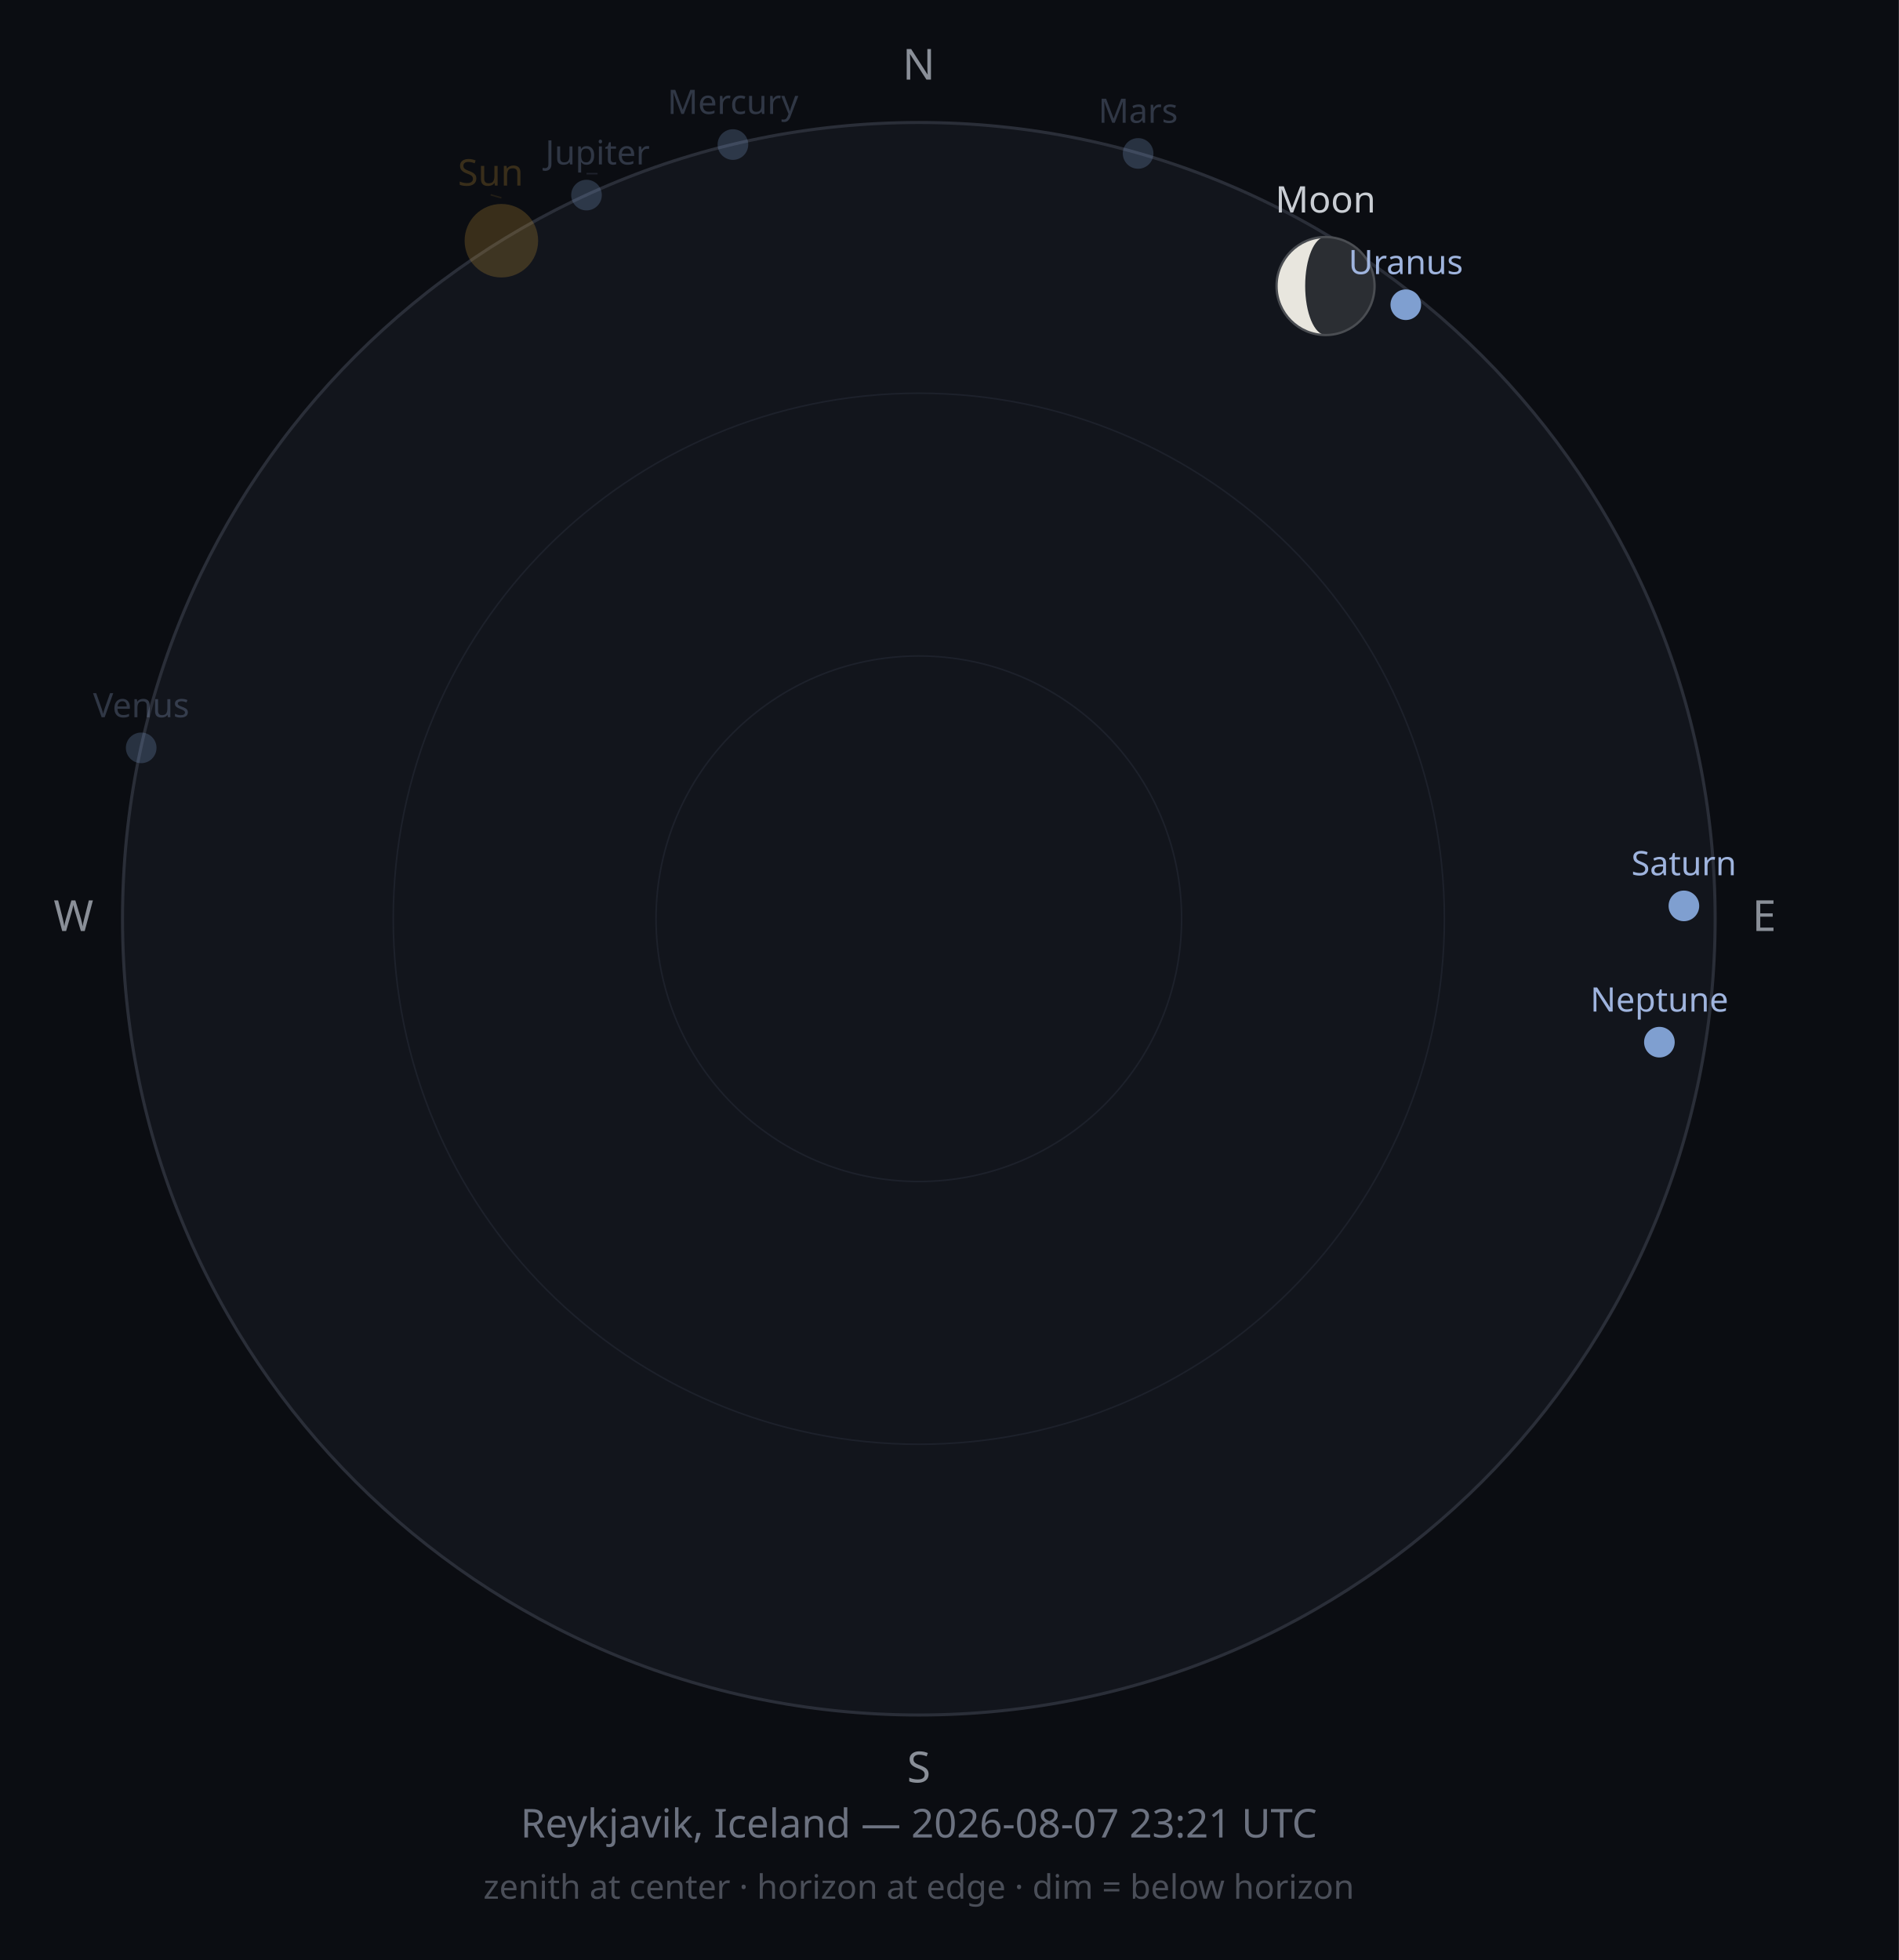
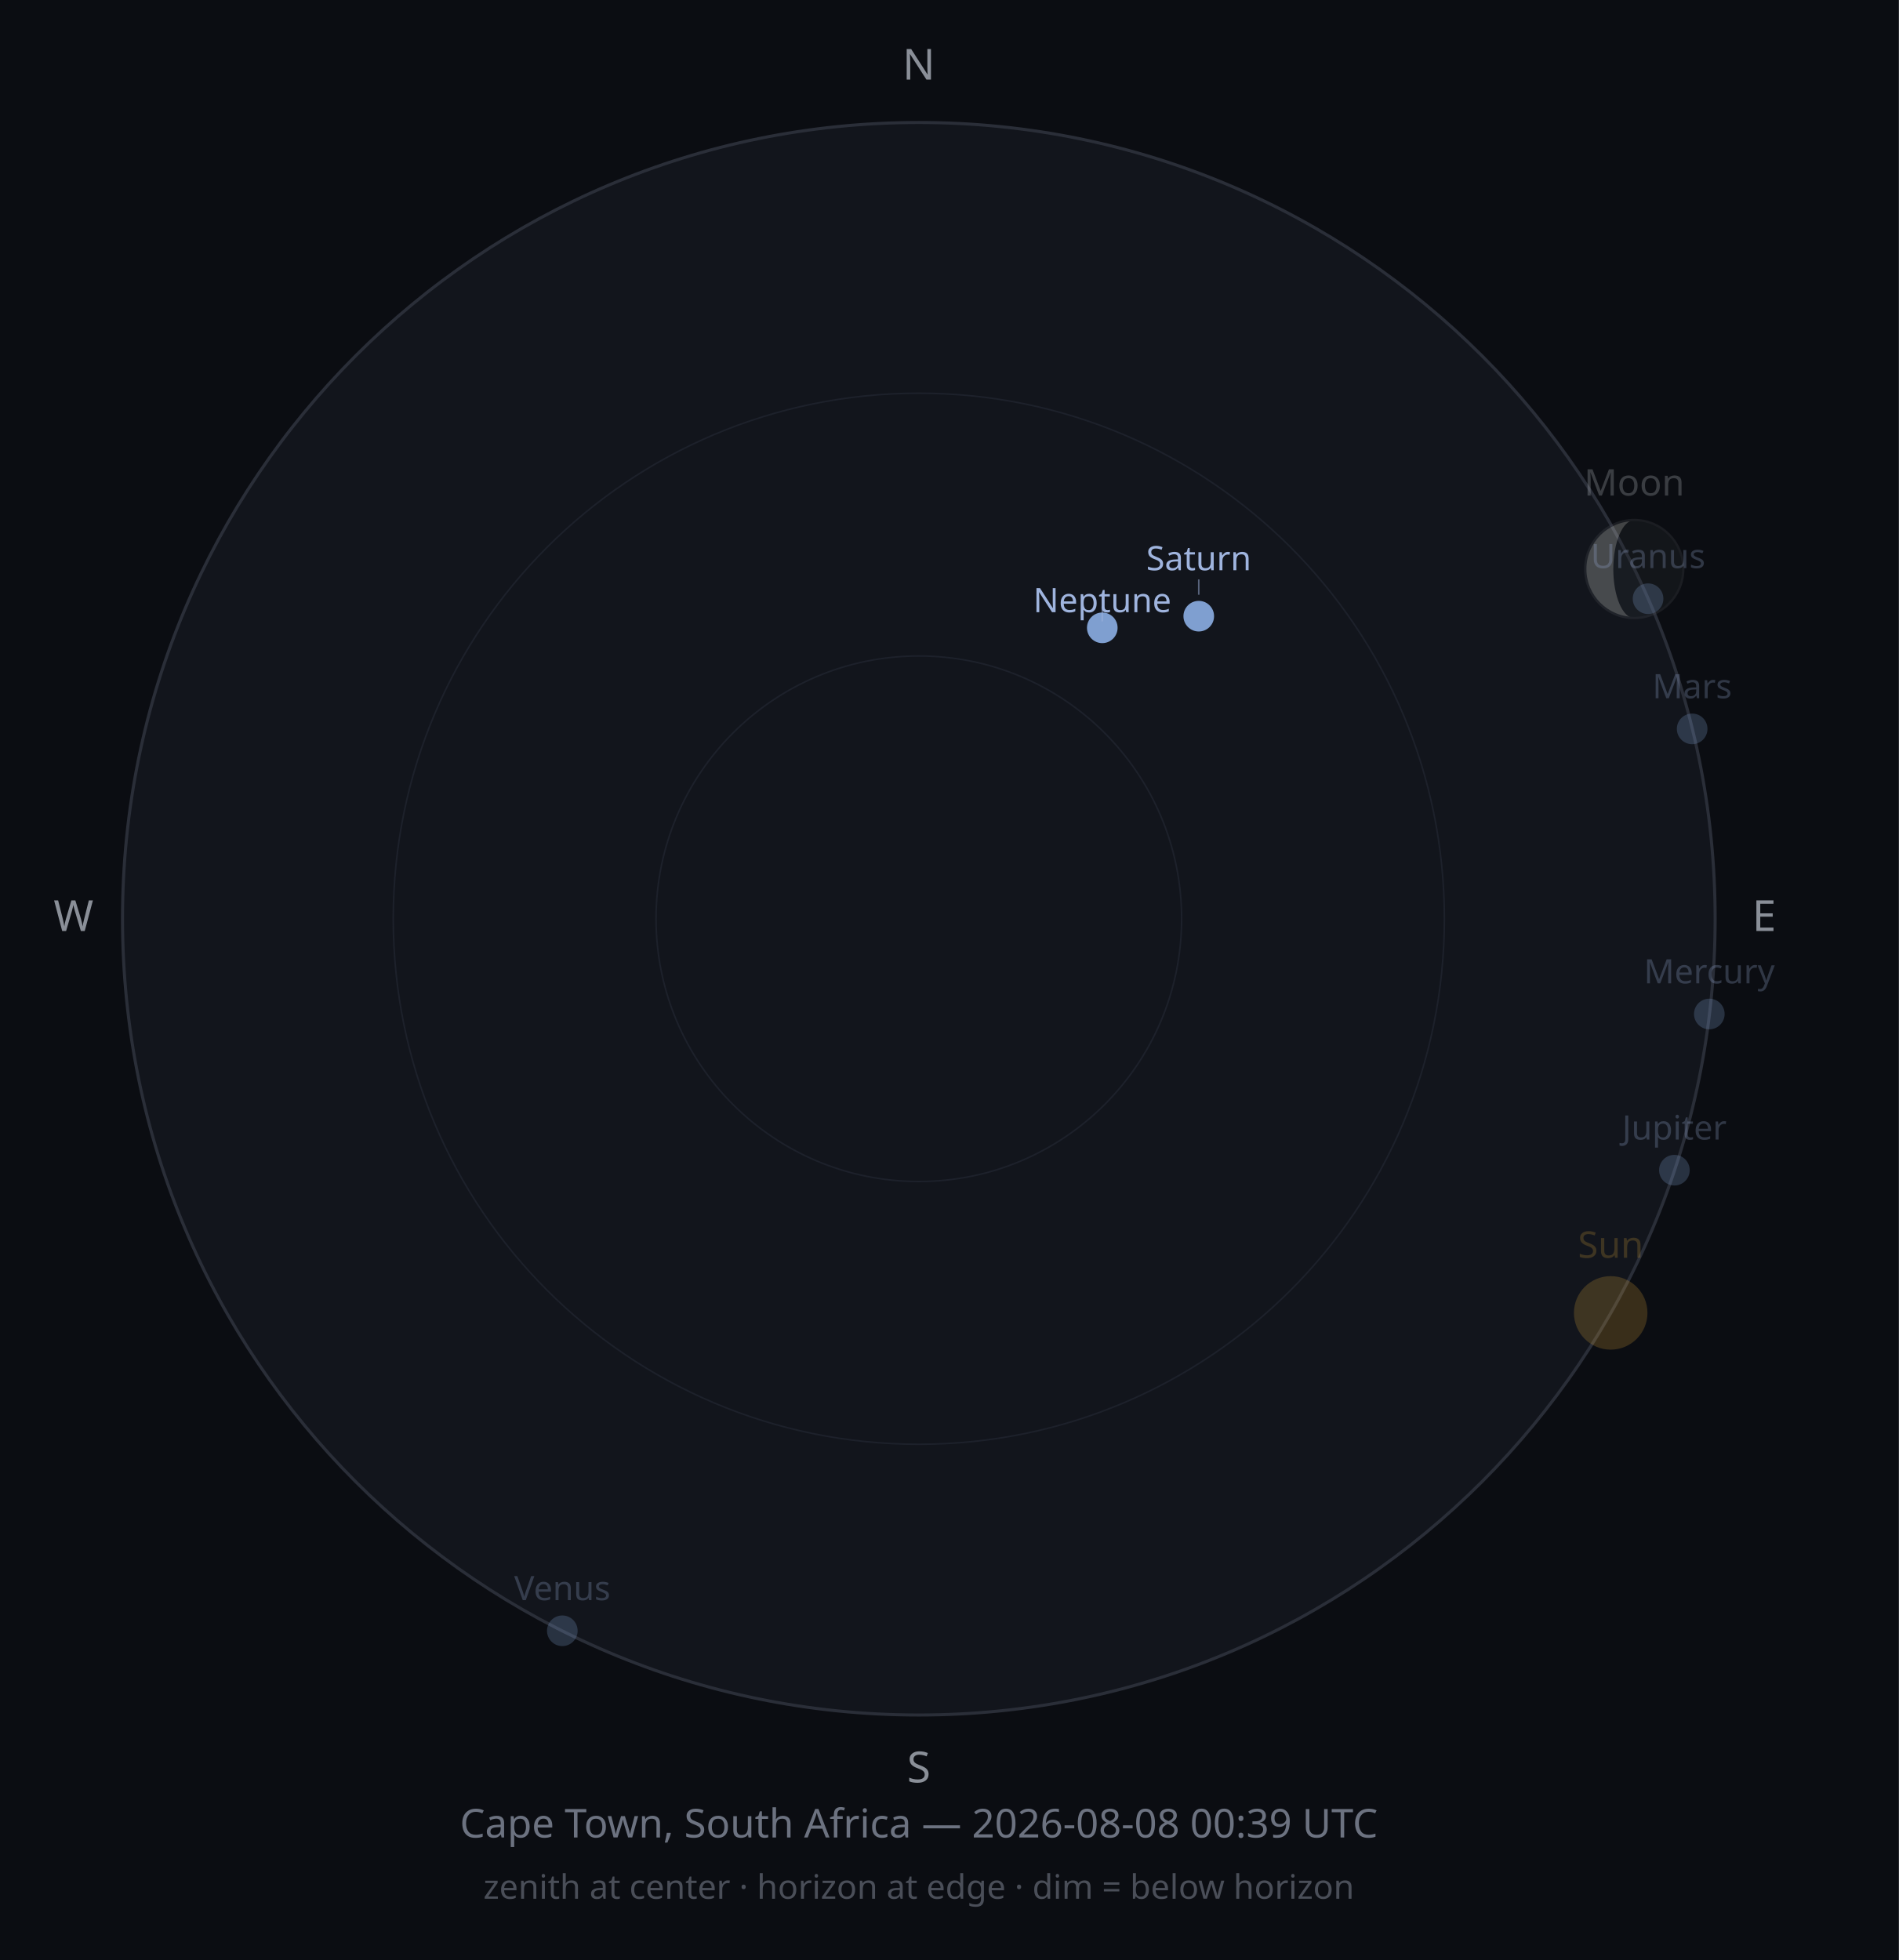
<svg xmlns="http://www.w3.org/2000/svg" width="620" height="640" viewBox="0 0 620 640">
  <rect width="620" height="640" fill="#0B0D12" />
  <circle cx="300" cy="300" r="260" fill="#12151C" stroke="#2A2E38" stroke-width="1" />
  <circle cx="300" cy="300" r="171.6" fill="none" stroke="#1D212B" stroke-width="0.5" />
  <circle cx="300" cy="300" r="85.8" fill="none" stroke="#1D212B" stroke-width="0.5" />
  <text x="300" y="26" font-size="14" fill="#8A8F98" text-anchor="middle" font-family="sans-serif">N</text>
  <text x="576" y="304" font-size="14" fill="#8A8F98" text-anchor="middle" font-family="sans-serif">E</text>
  <text x="300" y="582" font-size="14" fill="#8A8F98" text-anchor="middle" font-family="sans-serif">S</text>
  <text x="24" y="304" font-size="14" fill="#8A8F98" text-anchor="middle" font-family="sans-serif">W</text>
-   <circle cx="163.7" cy="78.6" r="12" fill="#F2B33D" opacity="0.2" />
-   <line x1="163.7" y1="64.6" x2="160.2" y2="63.6" stroke="#F2B33D" stroke-width="0.5" opacity="0.10" />
-   <text x="160.2" y="60.6" font-size="12" fill="#F2B33D" opacity="0.2" text-anchor="middle" font-family="sans-serif">Sun</text>
-   <g opacity="1">
-     <circle cx="432.8" cy="93.4" r="16" fill="#2B2E33" />
-     <path d="M432.809,77.35 A16,16 0 0,0 432.809,109.35 A6.664,16 0 0,1 432.809,77.35 Z" fill="#E8E6DE" />
-     <circle cx="432.8" cy="93.4" r="16" fill="none" stroke="#4A4D52" stroke-width="0.75" />
+   <circle cx="525.9" cy="428.7" r="12" fill="#F2B33D" opacity="0.2" />
+   <text x="525.9" y="410.7" font-size="12" fill="#F2B33D" opacity="0.2" text-anchor="middle" font-family="sans-serif">Sun</text>
+   <g opacity="0.25">
+     <circle cx="533.6" cy="185.8" r="16" fill="#2B2E33" />
+     <path d="M533.601,169.849 A16,16 0 0,0 533.601,201.849 A6.847,16 0 0,1 533.601,169.849 Z" fill="#E8E6DE" />
+     <circle cx="533.6" cy="185.8" r="16" fill="none" stroke="#4A4D52" stroke-width="0.75" />
  </g>
-   <text x="432.8" y="69.4" font-size="12" fill="#C9CDD3" opacity="1" text-anchor="middle" font-family="sans-serif">Moon</text>
-   <circle cx="239.3" cy="47.2" r="5" fill="#7F9FD0" opacity="0.25" />
-   <text x="239.3" y="37.2" font-size="11" fill="#9FB4DE" opacity="0.25" text-anchor="middle" font-family="sans-serif">Mercury</text>
-   <circle cx="46.1" cy="244.2" r="5" fill="#7F9FD0" opacity="0.25" />
-   <text x="46.1" y="234.2" font-size="11" fill="#9FB4DE" opacity="0.25" text-anchor="middle" font-family="sans-serif">Venus</text>
-   <circle cx="371.6" cy="50.1" r="5" fill="#7F9FD0" opacity="0.25" />
-   <text x="371.6" y="40.1" font-size="11" fill="#9FB4DE" opacity="0.25" text-anchor="middle" font-family="sans-serif">Mars</text>
-   <circle cx="191.5" cy="63.7" r="5" fill="#7F9FD0" opacity="0.25" />
-   <line x1="191.5" y1="56.7" x2="195.1" y2="56.7" stroke="#9FB4DE" stroke-width="0.5" opacity="0.13" />
-   <text x="195.1" y="53.7" font-size="11" fill="#9FB4DE" opacity="0.25" text-anchor="middle" font-family="sans-serif">Jupiter</text>
-   <circle cx="549.8" cy="295.8" r="5" fill="#7F9FD0" opacity="1" />
-   <text x="549.8" y="285.8" font-size="11" fill="#9FB4DE" opacity="1" text-anchor="middle" font-family="sans-serif">Saturn</text>
-   <circle cx="459.0" cy="99.5" r="5" fill="#7F9FD0" opacity="1" />
-   <text x="459.0" y="89.5" font-size="11" fill="#9FB4DE" opacity="1" text-anchor="middle" font-family="sans-serif">Uranus</text>
-   <circle cx="541.8" cy="340.3" r="5" fill="#7F9FD0" opacity="1" />
-   <text x="541.8" y="330.3" font-size="11" fill="#9FB4DE" opacity="1" text-anchor="middle" font-family="sans-serif">Neptune</text>
-   <text x="300" y="600" font-size="13" fill="#6C7280" text-anchor="middle" font-family="sans-serif">Reykjavik, Iceland — 2026-08-07 23:21 UTC</text>
+   <text x="533.6" y="161.8" font-size="12" fill="#C9CDD3" opacity="0.25" text-anchor="middle" font-family="sans-serif">Moon</text>
+   <circle cx="558.1" cy="331.1" r="5" fill="#7F9FD0" opacity="0.25" />
+   <text x="558.1" y="321.1" font-size="11" fill="#9FB4DE" opacity="0.25" text-anchor="middle" font-family="sans-serif">Mercury</text>
+   <circle cx="183.6" cy="532.5" r="5" fill="#7F9FD0" opacity="0.25" />
+   <text x="183.6" y="522.5" font-size="11" fill="#9FB4DE" opacity="0.25" text-anchor="middle" font-family="sans-serif">Venus</text>
+   <circle cx="552.5" cy="238.0" r="5" fill="#7F9FD0" opacity="0.25" />
+   <text x="552.5" y="228.0" font-size="11" fill="#9FB4DE" opacity="0.25" text-anchor="middle" font-family="sans-serif">Mars</text>
+   <circle cx="546.7" cy="382.1" r="5" fill="#7F9FD0" opacity="0.25" />
+   <text x="546.7" y="372.1" font-size="11" fill="#9FB4DE" opacity="0.25" text-anchor="middle" font-family="sans-serif">Jupiter</text>
+   <circle cx="391.4" cy="201.2" r="5" fill="#7F9FD0" opacity="1" />
+   <line x1="391.4" y1="194.2" x2="391.4" y2="189.2" stroke="#9FB4DE" stroke-width="0.5" opacity="0.50" />
+   <text x="391.4" y="186.2" font-size="11" fill="#9FB4DE" opacity="1" text-anchor="middle" font-family="sans-serif">Saturn</text>
+   <circle cx="538.1" cy="195.5" r="5" fill="#7F9FD0" opacity="0.25" />
+   <text x="538.1" y="185.5" font-size="11" fill="#9FB4DE" opacity="0.25" text-anchor="middle" font-family="sans-serif">Uranus</text>
+   <circle cx="359.9" cy="205.0" r="5" fill="#7F9FD0" opacity="1" />
+   <line x1="359.9" y1="198.0" x2="359.9" y2="202.9" stroke="#9FB4DE" stroke-width="0.5" opacity="0.50" />
+   <text x="359.9" y="199.9" font-size="11" fill="#9FB4DE" opacity="1" text-anchor="middle" font-family="sans-serif">Neptune</text>
+   <text x="300" y="600" font-size="13" fill="#6C7280" text-anchor="middle" font-family="sans-serif">Cape Town, South Africa — 2026-08-08 00:39 UTC</text>
  <text x="300" y="620" font-size="11" fill="#4A4E58" text-anchor="middle" font-family="sans-serif">zenith at center · horizon at edge · dim = below horizon</text>
</svg>
